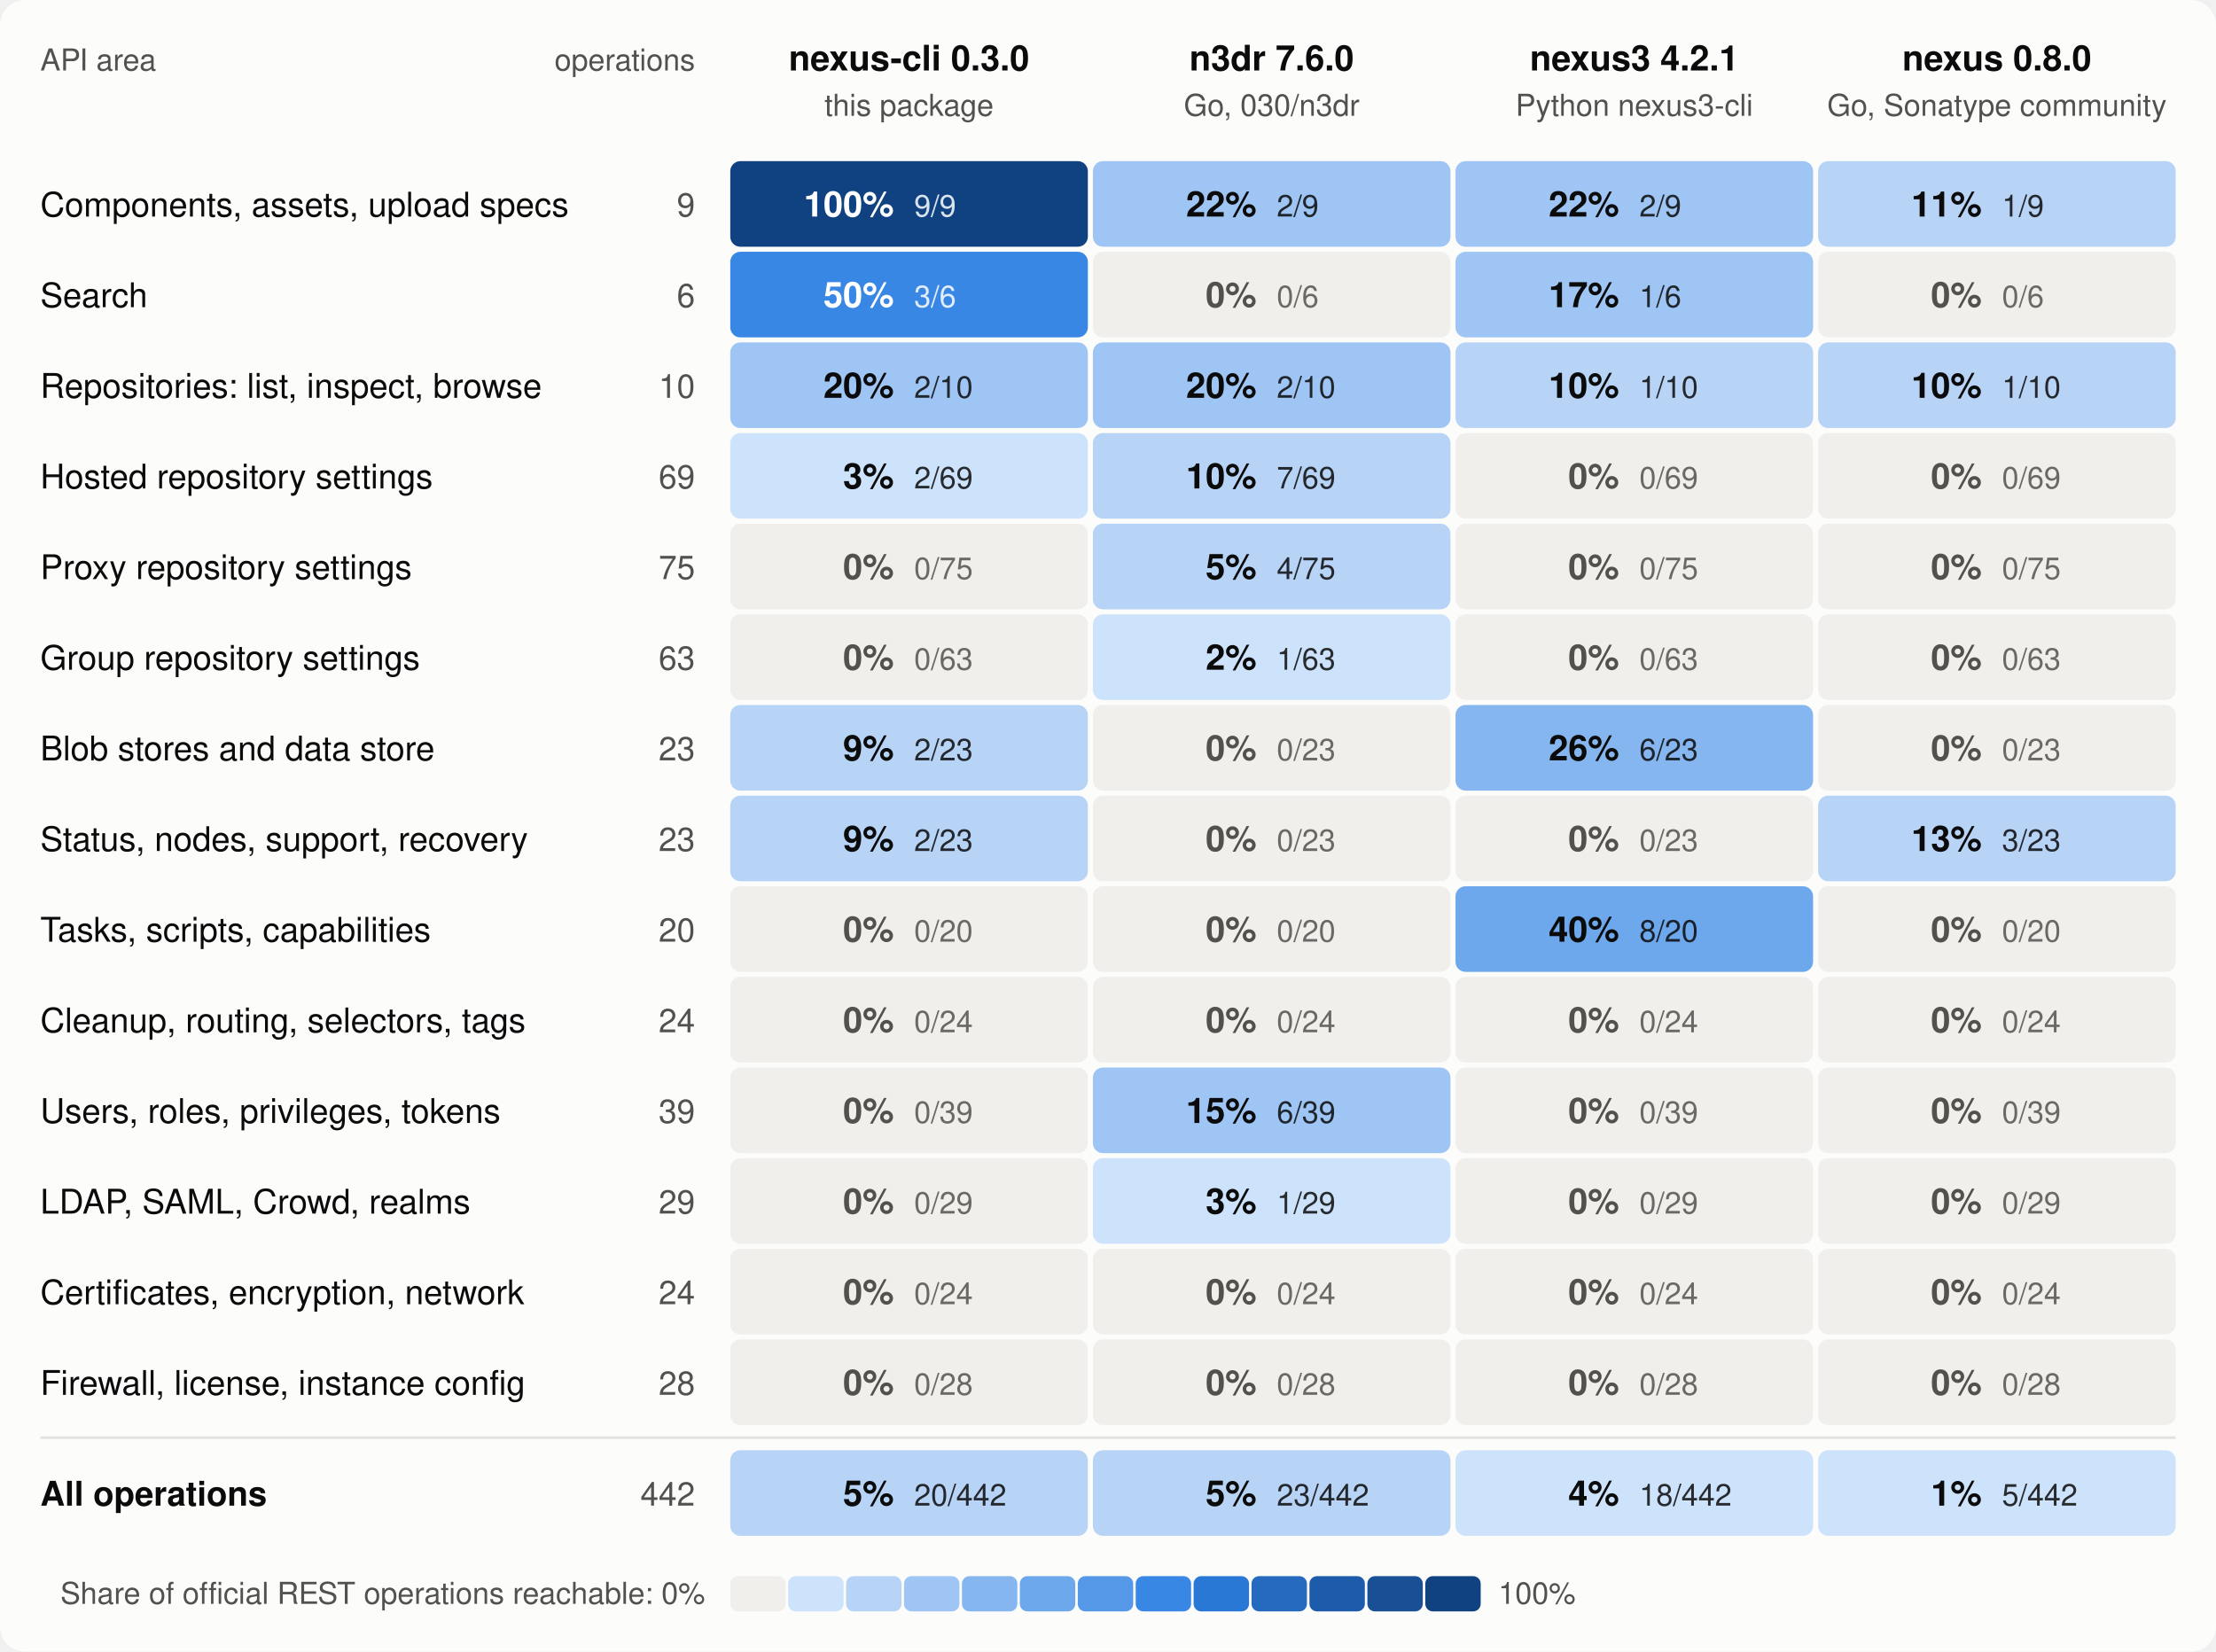
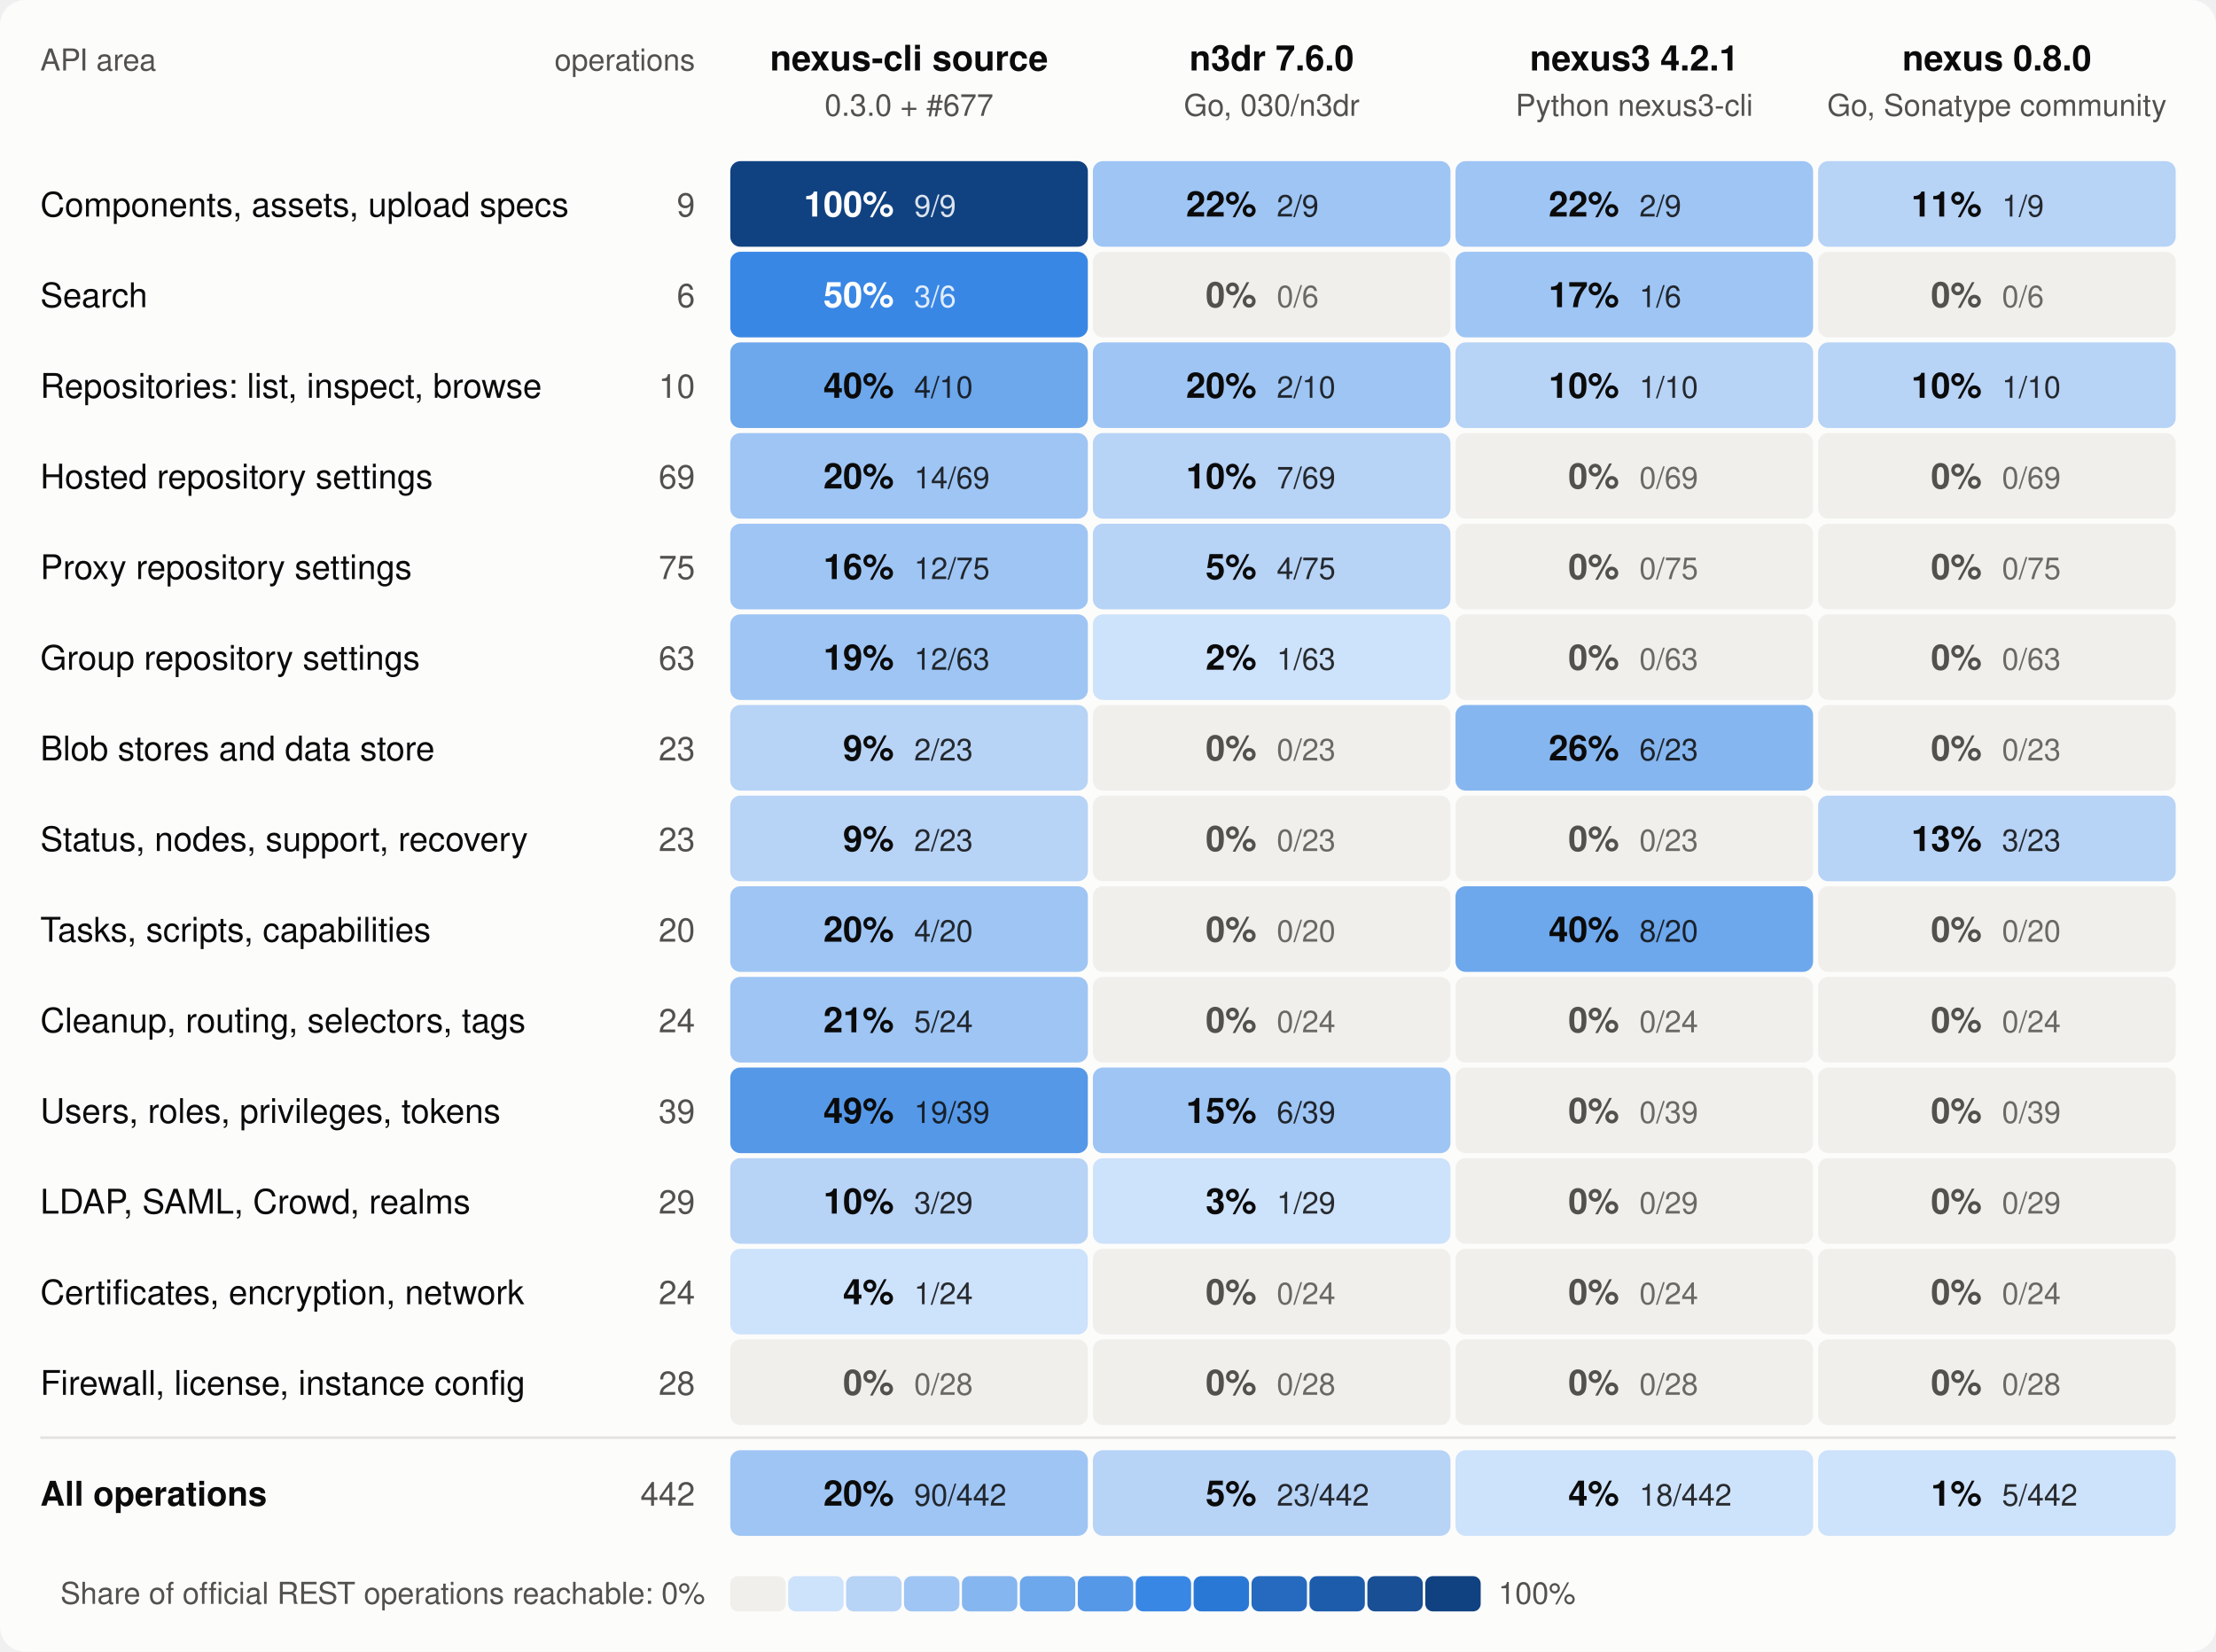
- <svg xmlns="http://www.w3.org/2000/svg" viewBox="0 0 880 656" width="880" height="656" font-family="-apple-system,BlinkMacSystemFont,'Segoe UI',Helvetica,Arial,sans-serif" role="img" aria-label="REST API coverage matrix: nexus-cli 0.3.0 reaches 20 of 442 operations, n3dr 7.6.0 reaches 23, nexus3 4.2.1 reaches 18, the sonatype-nexus-community nexus 0.8.0 reaches 5">
+ <svg xmlns="http://www.w3.org/2000/svg" viewBox="0 0 880 656" width="880" height="656" font-family="-apple-system,BlinkMacSystemFont,'Segoe UI',Helvetica,Arial,sans-serif" role="img" aria-label="REST API coverage matrix: nexus-cli source reaches 90 of 442 operations, n3dr 7.6.0 reaches 23, nexus3 4.2.1 reaches 18, the sonatype-nexus-community nexus 0.8.0 reaches 5">
  <rect width="880" height="656" rx="10" fill="#fcfcfb" />
-   <text x="361" y="28" text-anchor="middle" font-size="14" font-weight="600" fill="#0b0b0b">nexus-cli 0.3.0</text>
-   <text x="361" y="46" text-anchor="middle" font-size="12" fill="#52514e">this package</text>
+   <text x="361" y="28" text-anchor="middle" font-size="14" font-weight="600" fill="#0b0b0b">nexus-cli source</text>
+   <text x="361" y="46" text-anchor="middle" font-size="12" fill="#52514e">0.3.0 + #677</text>
  <text x="505" y="28" text-anchor="middle" font-size="14" font-weight="600" fill="#0b0b0b">n3dr 7.6.0</text>
  <text x="505" y="46" text-anchor="middle" font-size="12" fill="#52514e">Go, 030/n3dr</text>
  <text x="649" y="28" text-anchor="middle" font-size="14" font-weight="600" fill="#0b0b0b">nexus3 4.2.1</text>
  <text x="649" y="46" text-anchor="middle" font-size="12" fill="#52514e">Python nexus3-cli</text>
  <text x="793" y="28" text-anchor="middle" font-size="14" font-weight="600" fill="#0b0b0b">nexus 0.8.0</text>
  <text x="793" y="46" text-anchor="middle" font-size="12" fill="#52514e">Go, Sonatype community</text>
  <text x="16" y="28" font-size="12" fill="#52514e">API area</text>
  <text x="276" y="28" text-anchor="end" font-size="12" fill="#52514e">operations</text>
  <text x="16" y="86" font-size="13.5" fill="#0b0b0b">Components, assets, upload specs</text>
  <text x="276" y="86" text-anchor="end" font-size="13" fill="#52514e">9</text>
  <rect x="290" y="64" width="142" height="34" rx="4" fill="#104281" />
  <text x="355" y="86" text-anchor="end" font-size="14" font-weight="600" fill="#ffffff">100%</text>
  <text x="363" y="86" font-size="12" fill="#ffffff" opacity="0.85">9/9</text>
  <rect x="434" y="64" width="142" height="34" rx="4" fill="#9ec5f4" />
  <text x="499" y="86" text-anchor="end" font-size="14" font-weight="600" fill="#0b0b0b">22%</text>
  <text x="507" y="86" font-size="12" fill="#0b0b0b" opacity="0.85">2/9</text>
  <rect x="578" y="64" width="142" height="34" rx="4" fill="#9ec5f4" />
  <text x="643" y="86" text-anchor="end" font-size="14" font-weight="600" fill="#0b0b0b">22%</text>
  <text x="651" y="86" font-size="12" fill="#0b0b0b" opacity="0.85">2/9</text>
  <rect x="722" y="64" width="142" height="34" rx="4" fill="#b7d3f6" />
  <text x="787" y="86" text-anchor="end" font-size="14" font-weight="600" fill="#0b0b0b">11%</text>
  <text x="795" y="86" font-size="12" fill="#0b0b0b" opacity="0.85">1/9</text>
  <text x="16" y="122" font-size="13.5" fill="#0b0b0b">Search</text>
  <text x="276" y="122" text-anchor="end" font-size="13" fill="#52514e">6</text>
  <rect x="290" y="100" width="142" height="34" rx="4" fill="#3987e5" />
  <text x="355" y="122" text-anchor="end" font-size="14" font-weight="600" fill="#ffffff">50%</text>
  <text x="363" y="122" font-size="12" fill="#ffffff" opacity="0.85">3/6</text>
  <rect x="434" y="100" width="142" height="34" rx="4" fill="#f0efec" />
  <text x="499" y="122" text-anchor="end" font-size="14" font-weight="600" fill="#52514e">0%</text>
  <text x="507" y="122" font-size="12" fill="#52514e" opacity="0.85">0/6</text>
  <rect x="578" y="100" width="142" height="34" rx="4" fill="#9ec5f4" />
  <text x="643" y="122" text-anchor="end" font-size="14" font-weight="600" fill="#0b0b0b">17%</text>
  <text x="651" y="122" font-size="12" fill="#0b0b0b" opacity="0.85">1/6</text>
  <rect x="722" y="100" width="142" height="34" rx="4" fill="#f0efec" />
  <text x="787" y="122" text-anchor="end" font-size="14" font-weight="600" fill="#52514e">0%</text>
  <text x="795" y="122" font-size="12" fill="#52514e" opacity="0.85">0/6</text>
  <text x="16" y="158" font-size="13.5" fill="#0b0b0b">Repositories: list, inspect, browse</text>
  <text x="276" y="158" text-anchor="end" font-size="13" fill="#52514e">10</text>
-   <rect x="290" y="136" width="142" height="34" rx="4" fill="#9ec5f4" />
-   <text x="355" y="158" text-anchor="end" font-size="14" font-weight="600" fill="#0b0b0b">20%</text>
-   <text x="363" y="158" font-size="12" fill="#0b0b0b" opacity="0.85">2/10</text>
+   <rect x="290" y="136" width="142" height="34" rx="4" fill="#6da7ec" />
+   <text x="355" y="158" text-anchor="end" font-size="14" font-weight="600" fill="#0b0b0b">40%</text>
+   <text x="363" y="158" font-size="12" fill="#0b0b0b" opacity="0.85">4/10</text>
  <rect x="434" y="136" width="142" height="34" rx="4" fill="#9ec5f4" />
  <text x="499" y="158" text-anchor="end" font-size="14" font-weight="600" fill="#0b0b0b">20%</text>
  <text x="507" y="158" font-size="12" fill="#0b0b0b" opacity="0.85">2/10</text>
  <rect x="578" y="136" width="142" height="34" rx="4" fill="#b7d3f6" />
  <text x="643" y="158" text-anchor="end" font-size="14" font-weight="600" fill="#0b0b0b">10%</text>
  <text x="651" y="158" font-size="12" fill="#0b0b0b" opacity="0.85">1/10</text>
  <rect x="722" y="136" width="142" height="34" rx="4" fill="#b7d3f6" />
  <text x="787" y="158" text-anchor="end" font-size="14" font-weight="600" fill="#0b0b0b">10%</text>
  <text x="795" y="158" font-size="12" fill="#0b0b0b" opacity="0.85">1/10</text>
  <text x="16" y="194" font-size="13.5" fill="#0b0b0b">Hosted repository settings</text>
  <text x="276" y="194" text-anchor="end" font-size="13" fill="#52514e">69</text>
-   <rect x="290" y="172" width="142" height="34" rx="4" fill="#cde2fb" />
-   <text x="355" y="194" text-anchor="end" font-size="14" font-weight="600" fill="#0b0b0b">3%</text>
-   <text x="363" y="194" font-size="12" fill="#0b0b0b" opacity="0.85">2/69</text>
+   <rect x="290" y="172" width="142" height="34" rx="4" fill="#9ec5f4" />
+   <text x="355" y="194" text-anchor="end" font-size="14" font-weight="600" fill="#0b0b0b">20%</text>
+   <text x="363" y="194" font-size="12" fill="#0b0b0b" opacity="0.85">14/69</text>
  <rect x="434" y="172" width="142" height="34" rx="4" fill="#b7d3f6" />
  <text x="499" y="194" text-anchor="end" font-size="14" font-weight="600" fill="#0b0b0b">10%</text>
  <text x="507" y="194" font-size="12" fill="#0b0b0b" opacity="0.85">7/69</text>
  <rect x="578" y="172" width="142" height="34" rx="4" fill="#f0efec" />
  <text x="643" y="194" text-anchor="end" font-size="14" font-weight="600" fill="#52514e">0%</text>
  <text x="651" y="194" font-size="12" fill="#52514e" opacity="0.85">0/69</text>
  <rect x="722" y="172" width="142" height="34" rx="4" fill="#f0efec" />
  <text x="787" y="194" text-anchor="end" font-size="14" font-weight="600" fill="#52514e">0%</text>
  <text x="795" y="194" font-size="12" fill="#52514e" opacity="0.85">0/69</text>
  <text x="16" y="230" font-size="13.5" fill="#0b0b0b">Proxy repository settings</text>
  <text x="276" y="230" text-anchor="end" font-size="13" fill="#52514e">75</text>
-   <rect x="290" y="208" width="142" height="34" rx="4" fill="#f0efec" />
-   <text x="355" y="230" text-anchor="end" font-size="14" font-weight="600" fill="#52514e">0%</text>
-   <text x="363" y="230" font-size="12" fill="#52514e" opacity="0.85">0/75</text>
+   <rect x="290" y="208" width="142" height="34" rx="4" fill="#9ec5f4" />
+   <text x="355" y="230" text-anchor="end" font-size="14" font-weight="600" fill="#0b0b0b">16%</text>
+   <text x="363" y="230" font-size="12" fill="#0b0b0b" opacity="0.85">12/75</text>
  <rect x="434" y="208" width="142" height="34" rx="4" fill="#b7d3f6" />
  <text x="499" y="230" text-anchor="end" font-size="14" font-weight="600" fill="#0b0b0b">5%</text>
  <text x="507" y="230" font-size="12" fill="#0b0b0b" opacity="0.85">4/75</text>
  <rect x="578" y="208" width="142" height="34" rx="4" fill="#f0efec" />
  <text x="643" y="230" text-anchor="end" font-size="14" font-weight="600" fill="#52514e">0%</text>
  <text x="651" y="230" font-size="12" fill="#52514e" opacity="0.85">0/75</text>
  <rect x="722" y="208" width="142" height="34" rx="4" fill="#f0efec" />
  <text x="787" y="230" text-anchor="end" font-size="14" font-weight="600" fill="#52514e">0%</text>
  <text x="795" y="230" font-size="12" fill="#52514e" opacity="0.85">0/75</text>
  <text x="16" y="266" font-size="13.5" fill="#0b0b0b">Group repository settings</text>
  <text x="276" y="266" text-anchor="end" font-size="13" fill="#52514e">63</text>
-   <rect x="290" y="244" width="142" height="34" rx="4" fill="#f0efec" />
-   <text x="355" y="266" text-anchor="end" font-size="14" font-weight="600" fill="#52514e">0%</text>
-   <text x="363" y="266" font-size="12" fill="#52514e" opacity="0.85">0/63</text>
+   <rect x="290" y="244" width="142" height="34" rx="4" fill="#9ec5f4" />
+   <text x="355" y="266" text-anchor="end" font-size="14" font-weight="600" fill="#0b0b0b">19%</text>
+   <text x="363" y="266" font-size="12" fill="#0b0b0b" opacity="0.85">12/63</text>
  <rect x="434" y="244" width="142" height="34" rx="4" fill="#cde2fb" />
  <text x="499" y="266" text-anchor="end" font-size="14" font-weight="600" fill="#0b0b0b">2%</text>
  <text x="507" y="266" font-size="12" fill="#0b0b0b" opacity="0.85">1/63</text>
  <rect x="578" y="244" width="142" height="34" rx="4" fill="#f0efec" />
  <text x="643" y="266" text-anchor="end" font-size="14" font-weight="600" fill="#52514e">0%</text>
  <text x="651" y="266" font-size="12" fill="#52514e" opacity="0.85">0/63</text>
  <rect x="722" y="244" width="142" height="34" rx="4" fill="#f0efec" />
  <text x="787" y="266" text-anchor="end" font-size="14" font-weight="600" fill="#52514e">0%</text>
  <text x="795" y="266" font-size="12" fill="#52514e" opacity="0.85">0/63</text>
  <text x="16" y="302" font-size="13.5" fill="#0b0b0b">Blob stores and data store</text>
  <text x="276" y="302" text-anchor="end" font-size="13" fill="#52514e">23</text>
  <rect x="290" y="280" width="142" height="34" rx="4" fill="#b7d3f6" />
  <text x="355" y="302" text-anchor="end" font-size="14" font-weight="600" fill="#0b0b0b">9%</text>
  <text x="363" y="302" font-size="12" fill="#0b0b0b" opacity="0.85">2/23</text>
  <rect x="434" y="280" width="142" height="34" rx="4" fill="#f0efec" />
  <text x="499" y="302" text-anchor="end" font-size="14" font-weight="600" fill="#52514e">0%</text>
  <text x="507" y="302" font-size="12" fill="#52514e" opacity="0.85">0/23</text>
  <rect x="578" y="280" width="142" height="34" rx="4" fill="#86b6ef" />
  <text x="643" y="302" text-anchor="end" font-size="14" font-weight="600" fill="#0b0b0b">26%</text>
  <text x="651" y="302" font-size="12" fill="#0b0b0b" opacity="0.85">6/23</text>
  <rect x="722" y="280" width="142" height="34" rx="4" fill="#f0efec" />
  <text x="787" y="302" text-anchor="end" font-size="14" font-weight="600" fill="#52514e">0%</text>
  <text x="795" y="302" font-size="12" fill="#52514e" opacity="0.85">0/23</text>
  <text x="16" y="338" font-size="13.5" fill="#0b0b0b">Status, nodes, support, recovery</text>
  <text x="276" y="338" text-anchor="end" font-size="13" fill="#52514e">23</text>
  <rect x="290" y="316" width="142" height="34" rx="4" fill="#b7d3f6" />
  <text x="355" y="338" text-anchor="end" font-size="14" font-weight="600" fill="#0b0b0b">9%</text>
  <text x="363" y="338" font-size="12" fill="#0b0b0b" opacity="0.85">2/23</text>
  <rect x="434" y="316" width="142" height="34" rx="4" fill="#f0efec" />
  <text x="499" y="338" text-anchor="end" font-size="14" font-weight="600" fill="#52514e">0%</text>
  <text x="507" y="338" font-size="12" fill="#52514e" opacity="0.85">0/23</text>
  <rect x="578" y="316" width="142" height="34" rx="4" fill="#f0efec" />
  <text x="643" y="338" text-anchor="end" font-size="14" font-weight="600" fill="#52514e">0%</text>
  <text x="651" y="338" font-size="12" fill="#52514e" opacity="0.85">0/23</text>
  <rect x="722" y="316" width="142" height="34" rx="4" fill="#b7d3f6" />
  <text x="787" y="338" text-anchor="end" font-size="14" font-weight="600" fill="#0b0b0b">13%</text>
  <text x="795" y="338" font-size="12" fill="#0b0b0b" opacity="0.85">3/23</text>
  <text x="16" y="374" font-size="13.5" fill="#0b0b0b">Tasks, scripts, capabilities</text>
  <text x="276" y="374" text-anchor="end" font-size="13" fill="#52514e">20</text>
-   <rect x="290" y="352" width="142" height="34" rx="4" fill="#f0efec" />
-   <text x="355" y="374" text-anchor="end" font-size="14" font-weight="600" fill="#52514e">0%</text>
-   <text x="363" y="374" font-size="12" fill="#52514e" opacity="0.85">0/20</text>
+   <rect x="290" y="352" width="142" height="34" rx="4" fill="#9ec5f4" />
+   <text x="355" y="374" text-anchor="end" font-size="14" font-weight="600" fill="#0b0b0b">20%</text>
+   <text x="363" y="374" font-size="12" fill="#0b0b0b" opacity="0.85">4/20</text>
  <rect x="434" y="352" width="142" height="34" rx="4" fill="#f0efec" />
  <text x="499" y="374" text-anchor="end" font-size="14" font-weight="600" fill="#52514e">0%</text>
  <text x="507" y="374" font-size="12" fill="#52514e" opacity="0.85">0/20</text>
  <rect x="578" y="352" width="142" height="34" rx="4" fill="#6da7ec" />
  <text x="643" y="374" text-anchor="end" font-size="14" font-weight="600" fill="#0b0b0b">40%</text>
  <text x="651" y="374" font-size="12" fill="#0b0b0b" opacity="0.85">8/20</text>
  <rect x="722" y="352" width="142" height="34" rx="4" fill="#f0efec" />
  <text x="787" y="374" text-anchor="end" font-size="14" font-weight="600" fill="#52514e">0%</text>
  <text x="795" y="374" font-size="12" fill="#52514e" opacity="0.85">0/20</text>
  <text x="16" y="410" font-size="13.5" fill="#0b0b0b">Cleanup, routing, selectors, tags</text>
  <text x="276" y="410" text-anchor="end" font-size="13" fill="#52514e">24</text>
-   <rect x="290" y="388" width="142" height="34" rx="4" fill="#f0efec" />
-   <text x="355" y="410" text-anchor="end" font-size="14" font-weight="600" fill="#52514e">0%</text>
-   <text x="363" y="410" font-size="12" fill="#52514e" opacity="0.85">0/24</text>
+   <rect x="290" y="388" width="142" height="34" rx="4" fill="#9ec5f4" />
+   <text x="355" y="410" text-anchor="end" font-size="14" font-weight="600" fill="#0b0b0b">21%</text>
+   <text x="363" y="410" font-size="12" fill="#0b0b0b" opacity="0.85">5/24</text>
  <rect x="434" y="388" width="142" height="34" rx="4" fill="#f0efec" />
  <text x="499" y="410" text-anchor="end" font-size="14" font-weight="600" fill="#52514e">0%</text>
  <text x="507" y="410" font-size="12" fill="#52514e" opacity="0.85">0/24</text>
  <rect x="578" y="388" width="142" height="34" rx="4" fill="#f0efec" />
  <text x="643" y="410" text-anchor="end" font-size="14" font-weight="600" fill="#52514e">0%</text>
  <text x="651" y="410" font-size="12" fill="#52514e" opacity="0.85">0/24</text>
  <rect x="722" y="388" width="142" height="34" rx="4" fill="#f0efec" />
  <text x="787" y="410" text-anchor="end" font-size="14" font-weight="600" fill="#52514e">0%</text>
  <text x="795" y="410" font-size="12" fill="#52514e" opacity="0.85">0/24</text>
  <text x="16" y="446" font-size="13.5" fill="#0b0b0b">Users, roles, privileges, tokens</text>
  <text x="276" y="446" text-anchor="end" font-size="13" fill="#52514e">39</text>
-   <rect x="290" y="424" width="142" height="34" rx="4" fill="#f0efec" />
-   <text x="355" y="446" text-anchor="end" font-size="14" font-weight="600" fill="#52514e">0%</text>
-   <text x="363" y="446" font-size="12" fill="#52514e" opacity="0.85">0/39</text>
+   <rect x="290" y="424" width="142" height="34" rx="4" fill="#5598e7" />
+   <text x="355" y="446" text-anchor="end" font-size="14" font-weight="600" fill="#0b0b0b">49%</text>
+   <text x="363" y="446" font-size="12" fill="#0b0b0b" opacity="0.85">19/39</text>
  <rect x="434" y="424" width="142" height="34" rx="4" fill="#9ec5f4" />
  <text x="499" y="446" text-anchor="end" font-size="14" font-weight="600" fill="#0b0b0b">15%</text>
  <text x="507" y="446" font-size="12" fill="#0b0b0b" opacity="0.85">6/39</text>
  <rect x="578" y="424" width="142" height="34" rx="4" fill="#f0efec" />
  <text x="643" y="446" text-anchor="end" font-size="14" font-weight="600" fill="#52514e">0%</text>
  <text x="651" y="446" font-size="12" fill="#52514e" opacity="0.85">0/39</text>
  <rect x="722" y="424" width="142" height="34" rx="4" fill="#f0efec" />
  <text x="787" y="446" text-anchor="end" font-size="14" font-weight="600" fill="#52514e">0%</text>
  <text x="795" y="446" font-size="12" fill="#52514e" opacity="0.85">0/39</text>
  <text x="16" y="482" font-size="13.5" fill="#0b0b0b">LDAP, SAML, Crowd, realms</text>
  <text x="276" y="482" text-anchor="end" font-size="13" fill="#52514e">29</text>
-   <rect x="290" y="460" width="142" height="34" rx="4" fill="#f0efec" />
-   <text x="355" y="482" text-anchor="end" font-size="14" font-weight="600" fill="#52514e">0%</text>
-   <text x="363" y="482" font-size="12" fill="#52514e" opacity="0.85">0/29</text>
+   <rect x="290" y="460" width="142" height="34" rx="4" fill="#b7d3f6" />
+   <text x="355" y="482" text-anchor="end" font-size="14" font-weight="600" fill="#0b0b0b">10%</text>
+   <text x="363" y="482" font-size="12" fill="#0b0b0b" opacity="0.85">3/29</text>
  <rect x="434" y="460" width="142" height="34" rx="4" fill="#cde2fb" />
  <text x="499" y="482" text-anchor="end" font-size="14" font-weight="600" fill="#0b0b0b">3%</text>
  <text x="507" y="482" font-size="12" fill="#0b0b0b" opacity="0.85">1/29</text>
  <rect x="578" y="460" width="142" height="34" rx="4" fill="#f0efec" />
  <text x="643" y="482" text-anchor="end" font-size="14" font-weight="600" fill="#52514e">0%</text>
  <text x="651" y="482" font-size="12" fill="#52514e" opacity="0.85">0/29</text>
  <rect x="722" y="460" width="142" height="34" rx="4" fill="#f0efec" />
  <text x="787" y="482" text-anchor="end" font-size="14" font-weight="600" fill="#52514e">0%</text>
  <text x="795" y="482" font-size="12" fill="#52514e" opacity="0.85">0/29</text>
  <text x="16" y="518" font-size="13.5" fill="#0b0b0b">Certificates, encryption, network</text>
  <text x="276" y="518" text-anchor="end" font-size="13" fill="#52514e">24</text>
-   <rect x="290" y="496" width="142" height="34" rx="4" fill="#f0efec" />
-   <text x="355" y="518" text-anchor="end" font-size="14" font-weight="600" fill="#52514e">0%</text>
-   <text x="363" y="518" font-size="12" fill="#52514e" opacity="0.85">0/24</text>
+   <rect x="290" y="496" width="142" height="34" rx="4" fill="#cde2fb" />
+   <text x="355" y="518" text-anchor="end" font-size="14" font-weight="600" fill="#0b0b0b">4%</text>
+   <text x="363" y="518" font-size="12" fill="#0b0b0b" opacity="0.85">1/24</text>
  <rect x="434" y="496" width="142" height="34" rx="4" fill="#f0efec" />
  <text x="499" y="518" text-anchor="end" font-size="14" font-weight="600" fill="#52514e">0%</text>
  <text x="507" y="518" font-size="12" fill="#52514e" opacity="0.85">0/24</text>
  <rect x="578" y="496" width="142" height="34" rx="4" fill="#f0efec" />
  <text x="643" y="518" text-anchor="end" font-size="14" font-weight="600" fill="#52514e">0%</text>
  <text x="651" y="518" font-size="12" fill="#52514e" opacity="0.85">0/24</text>
  <rect x="722" y="496" width="142" height="34" rx="4" fill="#f0efec" />
  <text x="787" y="518" text-anchor="end" font-size="14" font-weight="600" fill="#52514e">0%</text>
  <text x="795" y="518" font-size="12" fill="#52514e" opacity="0.85">0/24</text>
  <text x="16" y="554" font-size="13.5" fill="#0b0b0b">Firewall, license, instance config</text>
  <text x="276" y="554" text-anchor="end" font-size="13" fill="#52514e">28</text>
  <rect x="290" y="532" width="142" height="34" rx="4" fill="#f0efec" />
  <text x="355" y="554" text-anchor="end" font-size="14" font-weight="600" fill="#52514e">0%</text>
  <text x="363" y="554" font-size="12" fill="#52514e" opacity="0.85">0/28</text>
  <rect x="434" y="532" width="142" height="34" rx="4" fill="#f0efec" />
  <text x="499" y="554" text-anchor="end" font-size="14" font-weight="600" fill="#52514e">0%</text>
  <text x="507" y="554" font-size="12" fill="#52514e" opacity="0.85">0/28</text>
  <rect x="578" y="532" width="142" height="34" rx="4" fill="#f0efec" />
  <text x="643" y="554" text-anchor="end" font-size="14" font-weight="600" fill="#52514e">0%</text>
  <text x="651" y="554" font-size="12" fill="#52514e" opacity="0.85">0/28</text>
  <rect x="722" y="532" width="142" height="34" rx="4" fill="#f0efec" />
  <text x="787" y="554" text-anchor="end" font-size="14" font-weight="600" fill="#52514e">0%</text>
  <text x="795" y="554" font-size="12" fill="#52514e" opacity="0.85">0/28</text>
  <line x1="16" x2="864" y1="571" y2="571" stroke="#e3e2de" />
  <text x="16" y="598" font-size="13.5" font-weight="600" fill="#0b0b0b">All operations</text>
  <text x="276" y="598" text-anchor="end" font-size="13" fill="#52514e">442</text>
-   <rect x="290" y="576" width="142" height="34" rx="4" fill="#b7d3f6" />
-   <text x="355" y="598" text-anchor="end" font-size="14" font-weight="600" fill="#0b0b0b">5%</text>
-   <text x="363" y="598" font-size="12" fill="#0b0b0b" opacity="0.85">20/442</text>
+   <rect x="290" y="576" width="142" height="34" rx="4" fill="#9ec5f4" />
+   <text x="355" y="598" text-anchor="end" font-size="14" font-weight="600" fill="#0b0b0b">20%</text>
+   <text x="363" y="598" font-size="12" fill="#0b0b0b" opacity="0.85">90/442</text>
  <rect x="434" y="576" width="142" height="34" rx="4" fill="#b7d3f6" />
  <text x="499" y="598" text-anchor="end" font-size="14" font-weight="600" fill="#0b0b0b">5%</text>
  <text x="507" y="598" font-size="12" fill="#0b0b0b" opacity="0.85">23/442</text>
  <rect x="578" y="576" width="142" height="34" rx="4" fill="#cde2fb" />
  <text x="643" y="598" text-anchor="end" font-size="14" font-weight="600" fill="#0b0b0b">4%</text>
  <text x="651" y="598" font-size="12" fill="#0b0b0b" opacity="0.85">18/442</text>
  <rect x="722" y="576" width="142" height="34" rx="4" fill="#cde2fb" />
  <text x="787" y="598" text-anchor="end" font-size="14" font-weight="600" fill="#0b0b0b">1%</text>
  <text x="795" y="598" font-size="12" fill="#0b0b0b" opacity="0.85">5/442</text>
  <text x="280" y="637" text-anchor="end" font-size="12" fill="#52514e">Share of official REST operations reachable: 0%</text>
  <rect x="290" y="626" width="22" height="14" rx="3" fill="#f0efec" />
  <rect x="313" y="626" width="22" height="14" rx="3" fill="#cde2fb" />
  <rect x="336" y="626" width="22" height="14" rx="3" fill="#b7d3f6" />
  <rect x="359" y="626" width="22" height="14" rx="3" fill="#9ec5f4" />
  <rect x="382" y="626" width="22" height="14" rx="3" fill="#86b6ef" />
  <rect x="405" y="626" width="22" height="14" rx="3" fill="#6da7ec" />
  <rect x="428" y="626" width="22" height="14" rx="3" fill="#5598e7" />
  <rect x="451" y="626" width="22" height="14" rx="3" fill="#3987e5" />
  <rect x="474" y="626" width="22" height="14" rx="3" fill="#2a78d6" />
  <rect x="497" y="626" width="22" height="14" rx="3" fill="#256abf" />
  <rect x="520" y="626" width="22" height="14" rx="3" fill="#1c5cab" />
  <rect x="543" y="626" width="22" height="14" rx="3" fill="#184f95" />
  <rect x="566" y="626" width="22" height="14" rx="3" fill="#104281" />
  <text x="595" y="637" font-size="12" fill="#52514e">100%</text>
</svg>
